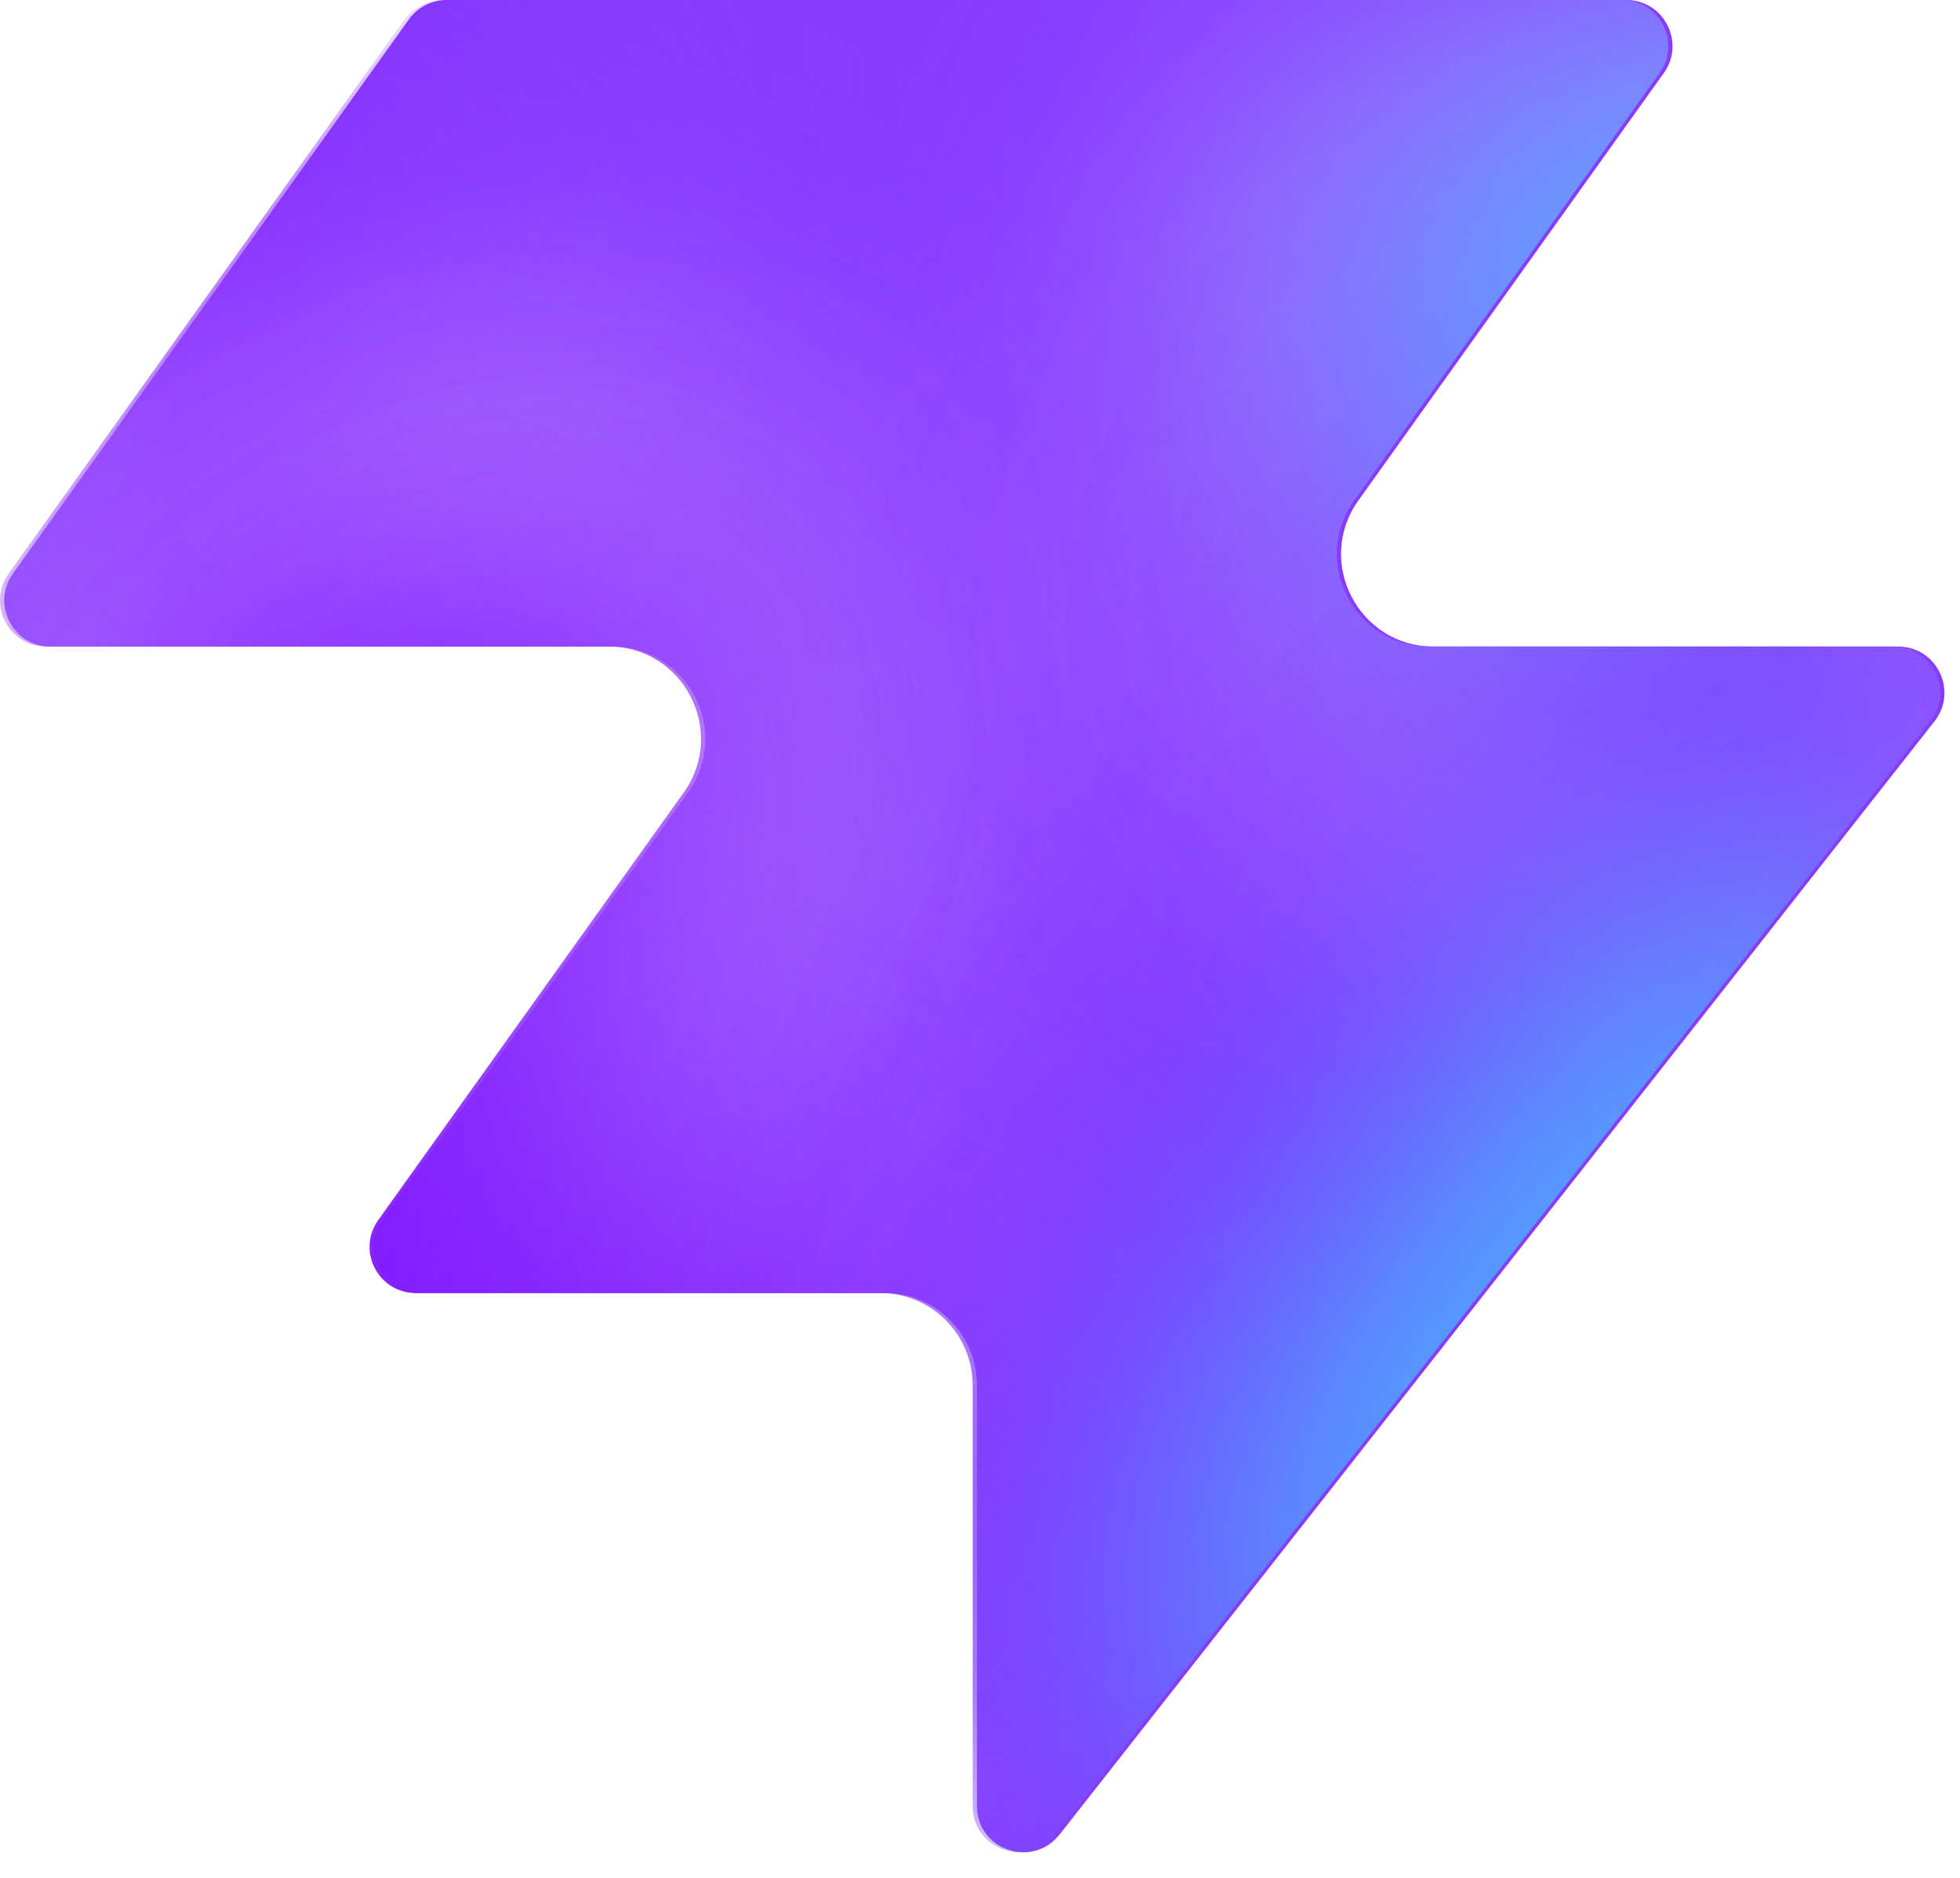
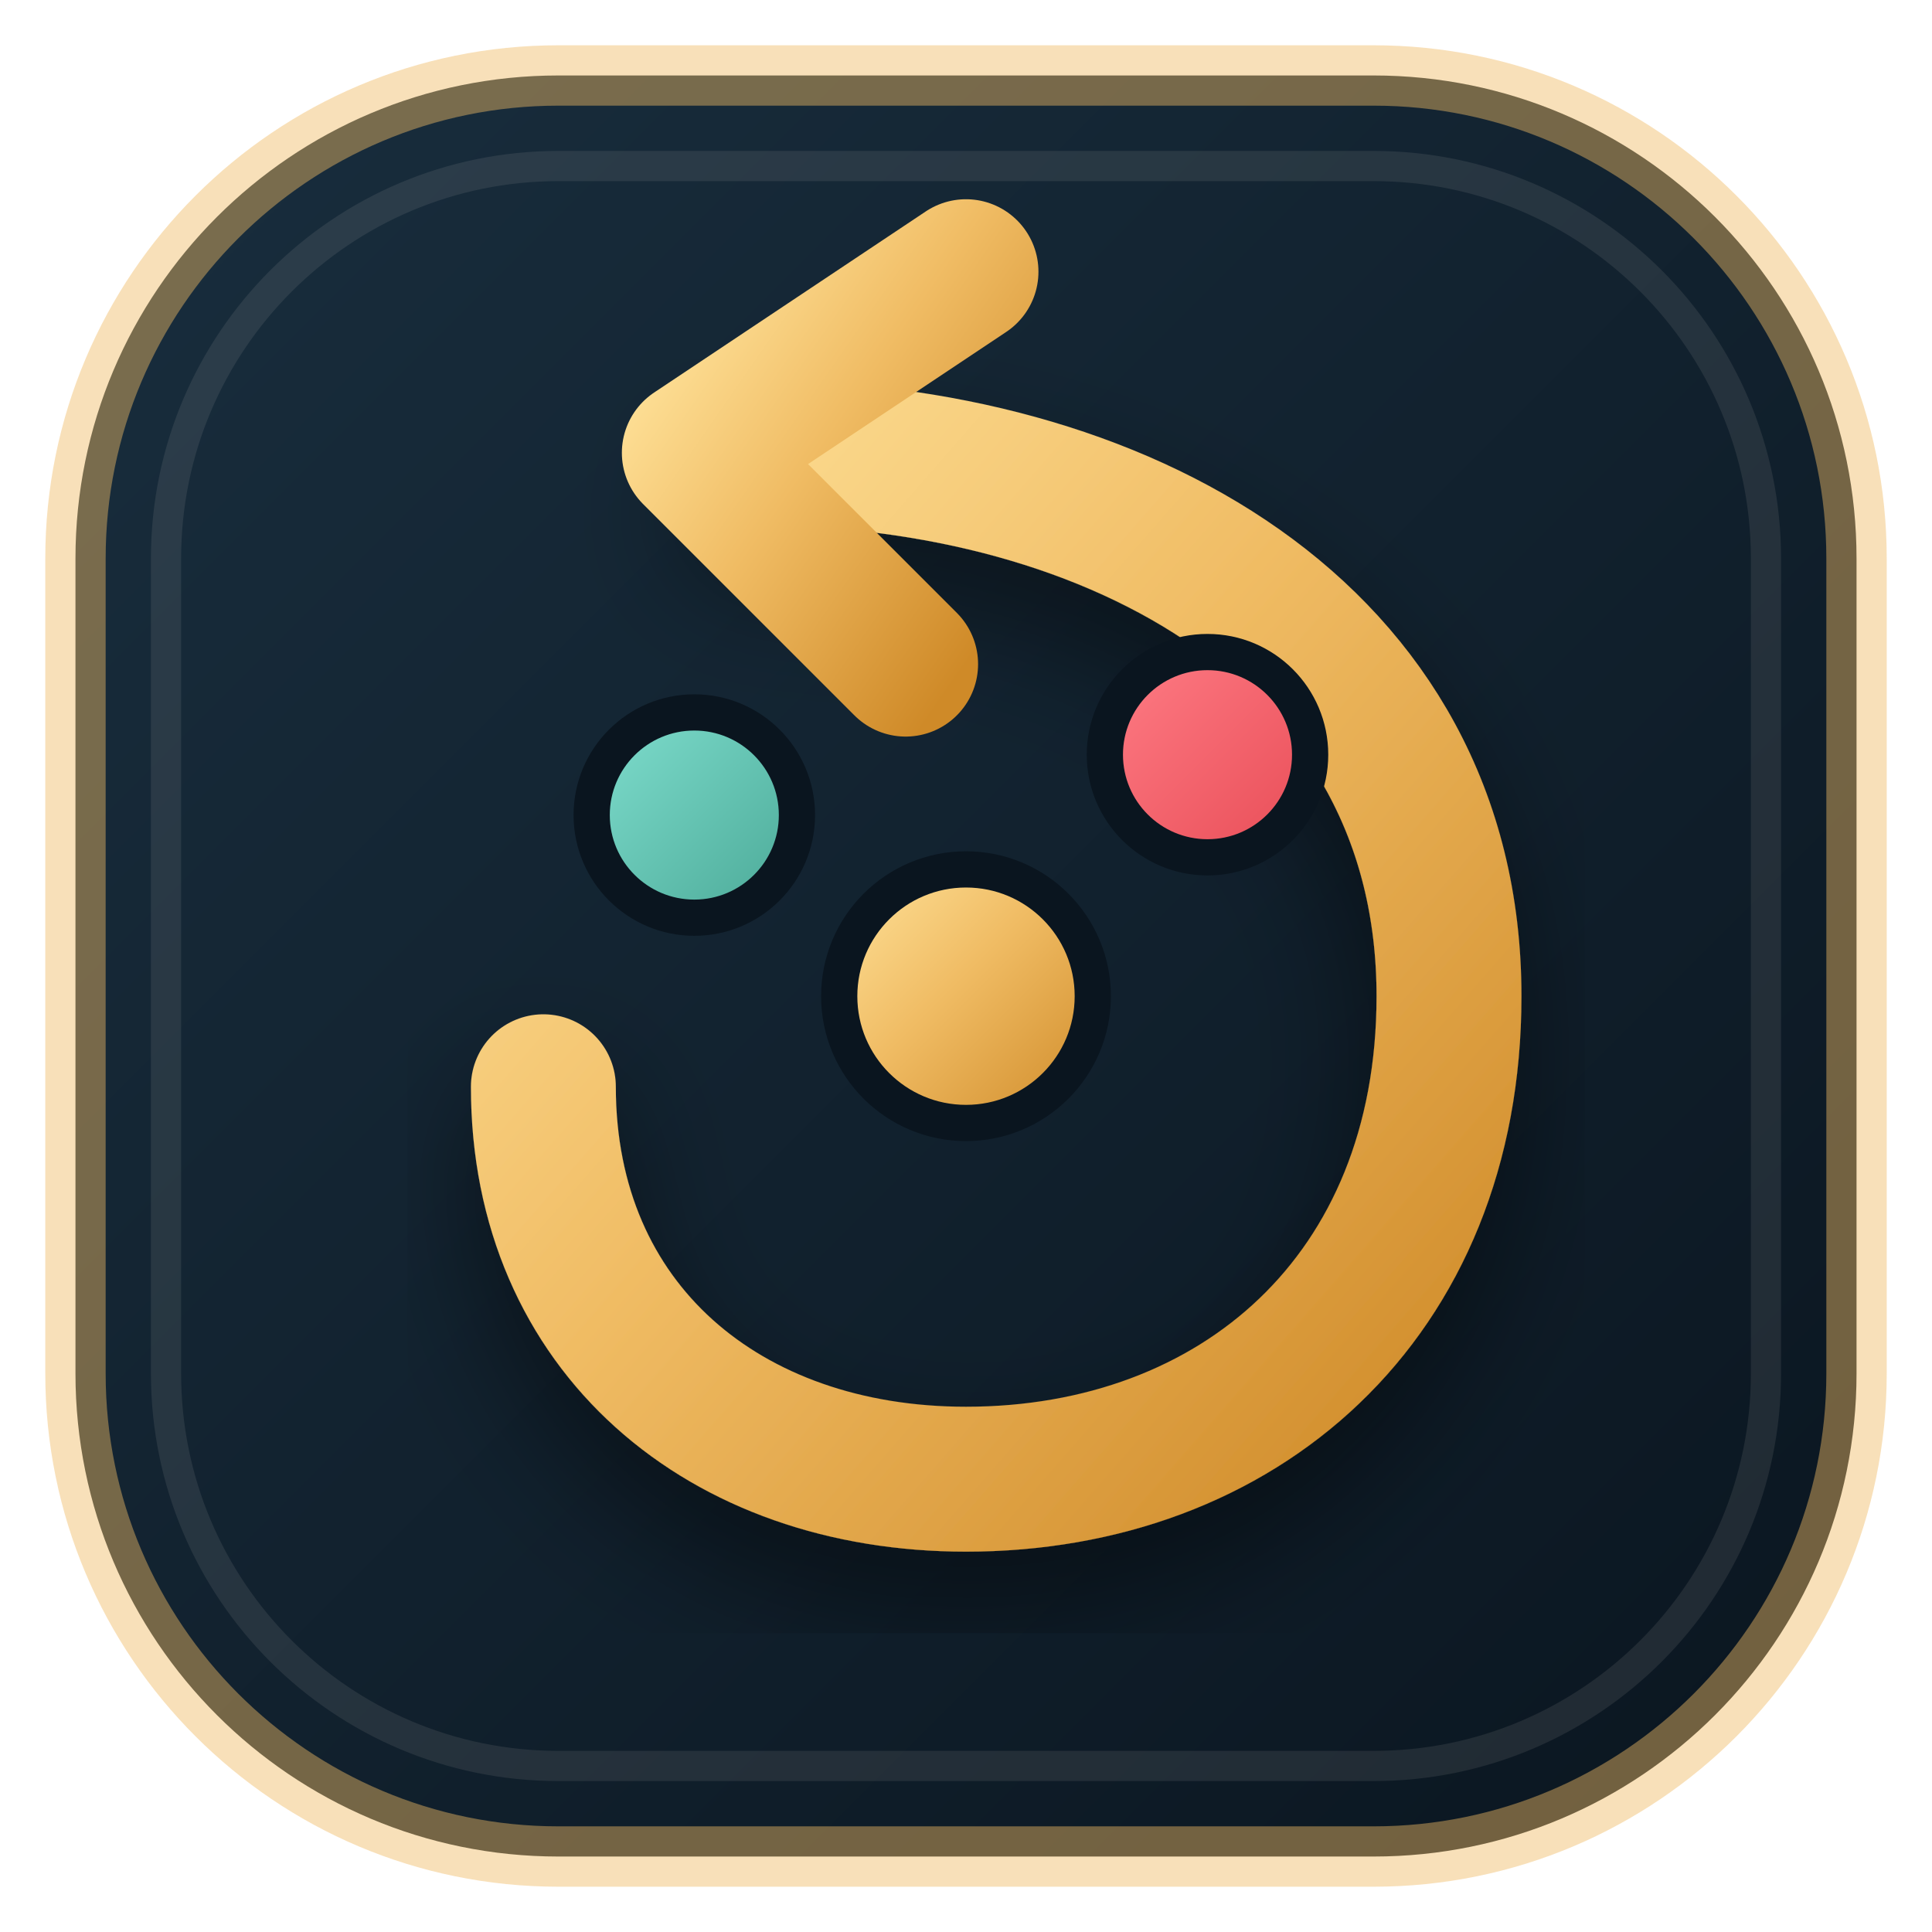
- <svg xmlns="http://www.w3.org/2000/svg" width="48" height="46" fill="none" viewBox="0 0 48 46">
-   <path fill="#863bff" d="M25.946 44.938c-.664.845-2.021.375-2.021-.698V33.937a2.26 2.26 0 0 0-2.262-2.262H10.287c-.92 0-1.456-1.04-.92-1.788l7.48-10.471c1.07-1.497 0-3.578-1.842-3.578H1.237c-.92 0-1.456-1.04-.92-1.788L10.013.474c.214-.297.556-.474.92-.474h28.894c.92 0 1.456 1.04.92 1.788l-7.48 10.471c-1.07 1.498 0 3.579 1.842 3.579h11.377c.943 0 1.473 1.088.89 1.83L25.947 44.94z" style="fill:#863bff;fill:color(display-p3 .525 .23 1);fill-opacity:1" />
-   <mask id="a" width="48" height="46" x="0" y="0" maskUnits="userSpaceOnUse" style="mask-type:alpha">
-     <path fill="#000" d="M25.842 44.938c-.664.844-2.021.375-2.021-.698V33.937a2.26 2.26 0 0 0-2.262-2.262H10.183c-.92 0-1.456-1.04-.92-1.788l7.48-10.471c1.07-1.498 0-3.579-1.842-3.579H1.133c-.92 0-1.456-1.04-.92-1.787L9.91.473c.214-.297.556-.474.92-.474h28.894c.92 0 1.456 1.04.92 1.788l-7.48 10.471c-1.07 1.498 0 3.578 1.842 3.578h11.377c.943 0 1.473 1.088.89 1.832L25.843 44.94z" style="fill:#000;fill-opacity:1" />
-   </mask>
-   <g mask="url(#a)">
-     <g filter="url(#b)">
-       <ellipse cx="5.508" cy="14.704" fill="#ede6ff" rx="5.508" ry="14.704" style="fill:#ede6ff;fill:color(display-p3 .927 .903 1);fill-opacity:1" transform="matrix(.00324 1 1 -.00324 -4.47 31.516)" />
-     </g>
-     <g filter="url(#c)">
-       <ellipse cx="10.399" cy="29.851" fill="#ede6ff" rx="10.399" ry="29.851" style="fill:#ede6ff;fill:color(display-p3 .927 .903 1);fill-opacity:1" transform="matrix(.00324 1 1 -.00324 -39.328 7.883)" />
-     </g>
-     <g filter="url(#d)">
-       <ellipse cx="5.508" cy="30.487" fill="#7e14ff" rx="5.508" ry="30.487" style="fill:#7e14ff;fill:color(display-p3 .492 .077 1);fill-opacity:1" transform="rotate(89.814 -25.913 -14.639)scale(1 -1)" />
-     </g>
-     <g filter="url(#e)">
-       <ellipse cx="5.508" cy="30.599" fill="#7e14ff" rx="5.508" ry="30.599" style="fill:#7e14ff;fill:color(display-p3 .492 .077 1);fill-opacity:1" transform="rotate(89.814 -32.644 -3.334)scale(1 -1)" />
-     </g>
-     <g filter="url(#f)">
-       <ellipse cx="5.508" cy="30.599" fill="#7e14ff" rx="5.508" ry="30.599" style="fill:#7e14ff;fill:color(display-p3 .492 .077 1);fill-opacity:1" transform="matrix(.00324 1 1 -.00324 -34.34 30.47)" />
-     </g>
-     <g filter="url(#g)">
-       <ellipse cx="14.072" cy="22.078" fill="#ede6ff" rx="14.072" ry="22.078" style="fill:#ede6ff;fill:color(display-p3 .927 .903 1);fill-opacity:1" transform="rotate(93.35 24.506 48.493)scale(-1 1)" />
-     </g>
-     <g filter="url(#h)">
-       <ellipse cx="3.47" cy="21.501" fill="#7e14ff" rx="3.47" ry="21.501" style="fill:#7e14ff;fill:color(display-p3 .492 .077 1);fill-opacity:1" transform="rotate(89.009 28.708 47.59)scale(-1 1)" />
-     </g>
-     <g filter="url(#i)">
-       <ellipse cx="3.47" cy="21.501" fill="#7e14ff" rx="3.47" ry="21.501" style="fill:#7e14ff;fill:color(display-p3 .492 .077 1);fill-opacity:1" transform="rotate(89.009 28.708 47.59)scale(-1 1)" />
-     </g>
-     <g filter="url(#j)">
-       <ellipse cx=".387" cy="8.972" fill="#7e14ff" rx="4.407" ry="29.108" style="fill:#7e14ff;fill:color(display-p3 .492 .077 1);fill-opacity:1" transform="rotate(39.51 .387 8.972)" />
-     </g>
-     <g filter="url(#k)">
-       <ellipse cx="47.523" cy="-6.092" fill="#7e14ff" rx="4.407" ry="29.108" style="fill:#7e14ff;fill:color(display-p3 .492 .077 1);fill-opacity:1" transform="rotate(37.892 47.523 -6.092)" />
-     </g>
-     <g filter="url(#l)">
-       <ellipse cx="41.412" cy="6.333" fill="#47bfff" rx="5.971" ry="9.665" style="fill:#47bfff;fill:color(display-p3 .28 .748 1);fill-opacity:1" transform="rotate(37.892 41.412 6.333)" />
-     </g>
-     <g filter="url(#m)">
-       <ellipse cx="-1.879" cy="38.332" fill="#7e14ff" rx="4.407" ry="29.108" style="fill:#7e14ff;fill:color(display-p3 .492 .077 1);fill-opacity:1" transform="rotate(37.892 -1.88 38.332)" />
-     </g>
-     <g filter="url(#n)">
-       <ellipse cx="-1.879" cy="38.332" fill="#7e14ff" rx="4.407" ry="29.108" style="fill:#7e14ff;fill:color(display-p3 .492 .077 1);fill-opacity:1" transform="rotate(37.892 -1.88 38.332)" />
-     </g>
-     <g filter="url(#o)">
-       <ellipse cx="35.651" cy="29.907" fill="#7e14ff" rx="4.407" ry="29.108" style="fill:#7e14ff;fill:color(display-p3 .492 .077 1);fill-opacity:1" transform="rotate(37.892 35.651 29.907)" />
-     </g>
-     <g filter="url(#p)">
-       <ellipse cx="38.418" cy="32.4" fill="#47bfff" rx="5.971" ry="15.297" style="fill:#47bfff;fill:color(display-p3 .28 .748 1);fill-opacity:1" transform="rotate(37.892 38.418 32.4)" />
-     </g>
-   </g>
+ <svg xmlns="http://www.w3.org/2000/svg" viewBox="0 0 64 64" fill="none">
  <defs>
-     <filter id="b" width="60.045" height="41.654" x="-19.77" y="16.149" color-interpolation-filters="sRGB" filterUnits="userSpaceOnUse">
-       <feFlood flood-opacity="0" result="BackgroundImageFix" />
-       <feBlend in="SourceGraphic" in2="BackgroundImageFix" result="shape" />
-       <feGaussianBlur result="effect1_foregroundBlur_2002_17158" stdDeviation="7.659" />
-     </filter>
-     <filter id="c" width="90.34" height="51.437" x="-54.613" y="-7.533" color-interpolation-filters="sRGB" filterUnits="userSpaceOnUse">
-       <feFlood flood-opacity="0" result="BackgroundImageFix" />
-       <feBlend in="SourceGraphic" in2="BackgroundImageFix" result="shape" />
-       <feGaussianBlur result="effect1_foregroundBlur_2002_17158" stdDeviation="7.659" />
-     </filter>
-     <filter id="d" width="79.355" height="29.4" x="-49.64" y="2.03" color-interpolation-filters="sRGB" filterUnits="userSpaceOnUse">
-       <feFlood flood-opacity="0" result="BackgroundImageFix" />
-       <feBlend in="SourceGraphic" in2="BackgroundImageFix" result="shape" />
-       <feGaussianBlur result="effect1_foregroundBlur_2002_17158" stdDeviation="4.596" />
-     </filter>
-     <filter id="e" width="79.579" height="29.4" x="-45.045" y="20.029" color-interpolation-filters="sRGB" filterUnits="userSpaceOnUse">
-       <feFlood flood-opacity="0" result="BackgroundImageFix" />
-       <feBlend in="SourceGraphic" in2="BackgroundImageFix" result="shape" />
-       <feGaussianBlur result="effect1_foregroundBlur_2002_17158" stdDeviation="4.596" />
-     </filter>
-     <filter id="f" width="79.579" height="29.4" x="-43.513" y="21.178" color-interpolation-filters="sRGB" filterUnits="userSpaceOnUse">
-       <feFlood flood-opacity="0" result="BackgroundImageFix" />
-       <feBlend in="SourceGraphic" in2="BackgroundImageFix" result="shape" />
-       <feGaussianBlur result="effect1_foregroundBlur_2002_17158" stdDeviation="4.596" />
-     </filter>
-     <filter id="g" width="74.749" height="58.852" x="15.756" y="-17.901" color-interpolation-filters="sRGB" filterUnits="userSpaceOnUse">
-       <feFlood flood-opacity="0" result="BackgroundImageFix" />
-       <feBlend in="SourceGraphic" in2="BackgroundImageFix" result="shape" />
-       <feGaussianBlur result="effect1_foregroundBlur_2002_17158" stdDeviation="7.659" />
-     </filter>
-     <filter id="h" width="61.377" height="25.362" x="23.548" y="2.284" color-interpolation-filters="sRGB" filterUnits="userSpaceOnUse">
-       <feFlood flood-opacity="0" result="BackgroundImageFix" />
-       <feBlend in="SourceGraphic" in2="BackgroundImageFix" result="shape" />
-       <feGaussianBlur result="effect1_foregroundBlur_2002_17158" stdDeviation="4.596" />
-     </filter>
-     <filter id="i" width="61.377" height="25.362" x="23.548" y="2.284" color-interpolation-filters="sRGB" filterUnits="userSpaceOnUse">
-       <feFlood flood-opacity="0" result="BackgroundImageFix" />
-       <feBlend in="SourceGraphic" in2="BackgroundImageFix" result="shape" />
-       <feGaussianBlur result="effect1_foregroundBlur_2002_17158" stdDeviation="4.596" />
-     </filter>
-     <filter id="j" width="56.045" height="63.649" x="-27.636" y="-22.853" color-interpolation-filters="sRGB" filterUnits="userSpaceOnUse">
-       <feFlood flood-opacity="0" result="BackgroundImageFix" />
-       <feBlend in="SourceGraphic" in2="BackgroundImageFix" result="shape" />
-       <feGaussianBlur result="effect1_foregroundBlur_2002_17158" stdDeviation="4.596" />
-     </filter>
-     <filter id="k" width="54.814" height="64.646" x="20.116" y="-38.415" color-interpolation-filters="sRGB" filterUnits="userSpaceOnUse">
-       <feFlood flood-opacity="0" result="BackgroundImageFix" />
-       <feBlend in="SourceGraphic" in2="BackgroundImageFix" result="shape" />
-       <feGaussianBlur result="effect1_foregroundBlur_2002_17158" stdDeviation="4.596" />
-     </filter>
-     <filter id="l" width="33.541" height="35.313" x="24.641" y="-11.323" color-interpolation-filters="sRGB" filterUnits="userSpaceOnUse">
-       <feFlood flood-opacity="0" result="BackgroundImageFix" />
-       <feBlend in="SourceGraphic" in2="BackgroundImageFix" result="shape" />
-       <feGaussianBlur result="effect1_foregroundBlur_2002_17158" stdDeviation="4.596" />
-     </filter>
-     <filter id="m" width="54.814" height="64.646" x="-29.286" y="6.009" color-interpolation-filters="sRGB" filterUnits="userSpaceOnUse">
-       <feFlood flood-opacity="0" result="BackgroundImageFix" />
-       <feBlend in="SourceGraphic" in2="BackgroundImageFix" result="shape" />
-       <feGaussianBlur result="effect1_foregroundBlur_2002_17158" stdDeviation="4.596" />
-     </filter>
-     <filter id="n" width="54.814" height="64.646" x="-29.286" y="6.009" color-interpolation-filters="sRGB" filterUnits="userSpaceOnUse">
-       <feFlood flood-opacity="0" result="BackgroundImageFix" />
-       <feBlend in="SourceGraphic" in2="BackgroundImageFix" result="shape" />
-       <feGaussianBlur result="effect1_foregroundBlur_2002_17158" stdDeviation="4.596" />
-     </filter>
-     <filter id="o" width="54.814" height="64.646" x="8.244" y="-2.416" color-interpolation-filters="sRGB" filterUnits="userSpaceOnUse">
-       <feFlood flood-opacity="0" result="BackgroundImageFix" />
-       <feBlend in="SourceGraphic" in2="BackgroundImageFix" result="shape" />
-       <feGaussianBlur result="effect1_foregroundBlur_2002_17158" stdDeviation="4.596" />
-     </filter>
-     <filter id="p" width="39.409" height="43.623" x="18.713" y="10.588" color-interpolation-filters="sRGB" filterUnits="userSpaceOnUse">
-       <feFlood flood-opacity="0" result="BackgroundImageFix" />
-       <feBlend in="SourceGraphic" in2="BackgroundImageFix" result="shape" />
-       <feGaussianBlur result="effect1_foregroundBlur_2002_17158" stdDeviation="4.596" />
+     <linearGradient id="tu-fav-bg" x1="0%" y1="0%" x2="100%" y2="100%">
+       <stop offset="0%" stop-color="#192e3e" />
+       <stop offset="100%" stop-color="#0a151f" />
+     </linearGradient>
+     <linearGradient id="tu-fav-gold" x1="0%" y1="0%" x2="100%" y2="100%">
+       <stop offset="0%" stop-color="#ffe39b" />
+       <stop offset="45%" stop-color="#f0bc64" />
+       <stop offset="100%" stop-color="#cf8a28" />
+     </linearGradient>
+     <linearGradient id="tu-fav-teal" x1="0%" y1="0%" x2="100%" y2="100%">
+       <stop offset="0%" stop-color="#80dfcf" />
+       <stop offset="100%" stop-color="#4aa896" />
+     </linearGradient>
+     <linearGradient id="tu-fav-coral" x1="0%" y1="0%" x2="100%" y2="100%">
+       <stop offset="0%" stop-color="#ff7d86" />
+       <stop offset="100%" stop-color="#e84c56" />
+     </linearGradient>
+     <filter id="tu-fav-shadow" x="-15%" y="-15%" width="130%" height="130%">
+       <feDropShadow dx="0" dy="2" stdDeviation="2" flood-color="#000" flood-opacity="0.45" />
    </filter>
  </defs>
+   <rect x="2.5" y="2.5" width="59" height="59" rx="16" fill="url(#tu-fav-bg)" stroke="#f0bc64" stroke-width="2" stroke-opacity="0.45" />
+   <rect x="5.5" y="5.5" width="53" height="53" rx="13" fill="none" stroke="#f4f0e7" stroke-width="1" stroke-opacity="0.09" />
+   <path d="M 18 36 C 18 44 24 49 32 49 C 41 49 48 43 48 33 C 48 21 37 15 25 15" stroke="url(#tu-fav-gold)" stroke-width="4.8" stroke-linecap="round" fill="none" filter="url(#tu-fav-shadow)" />
+   <path d="M 32 9 L 23 15 L 30 22" stroke="url(#tu-fav-gold)" stroke-width="4.8" stroke-linecap="round" stroke-linejoin="round" fill="none" />
+   <circle cx="32" cy="33" r="4.2" fill="url(#tu-fav-gold)" stroke="#0a151f" stroke-width="1.2" />
+   <circle cx="23" cy="27" r="3.4" fill="url(#tu-fav-teal)" stroke="#0a151f" stroke-width="1.2" />
+   <circle cx="40" cy="25" r="3.4" fill="url(#tu-fav-coral)" stroke="#0a151f" stroke-width="1.2" />
</svg>
